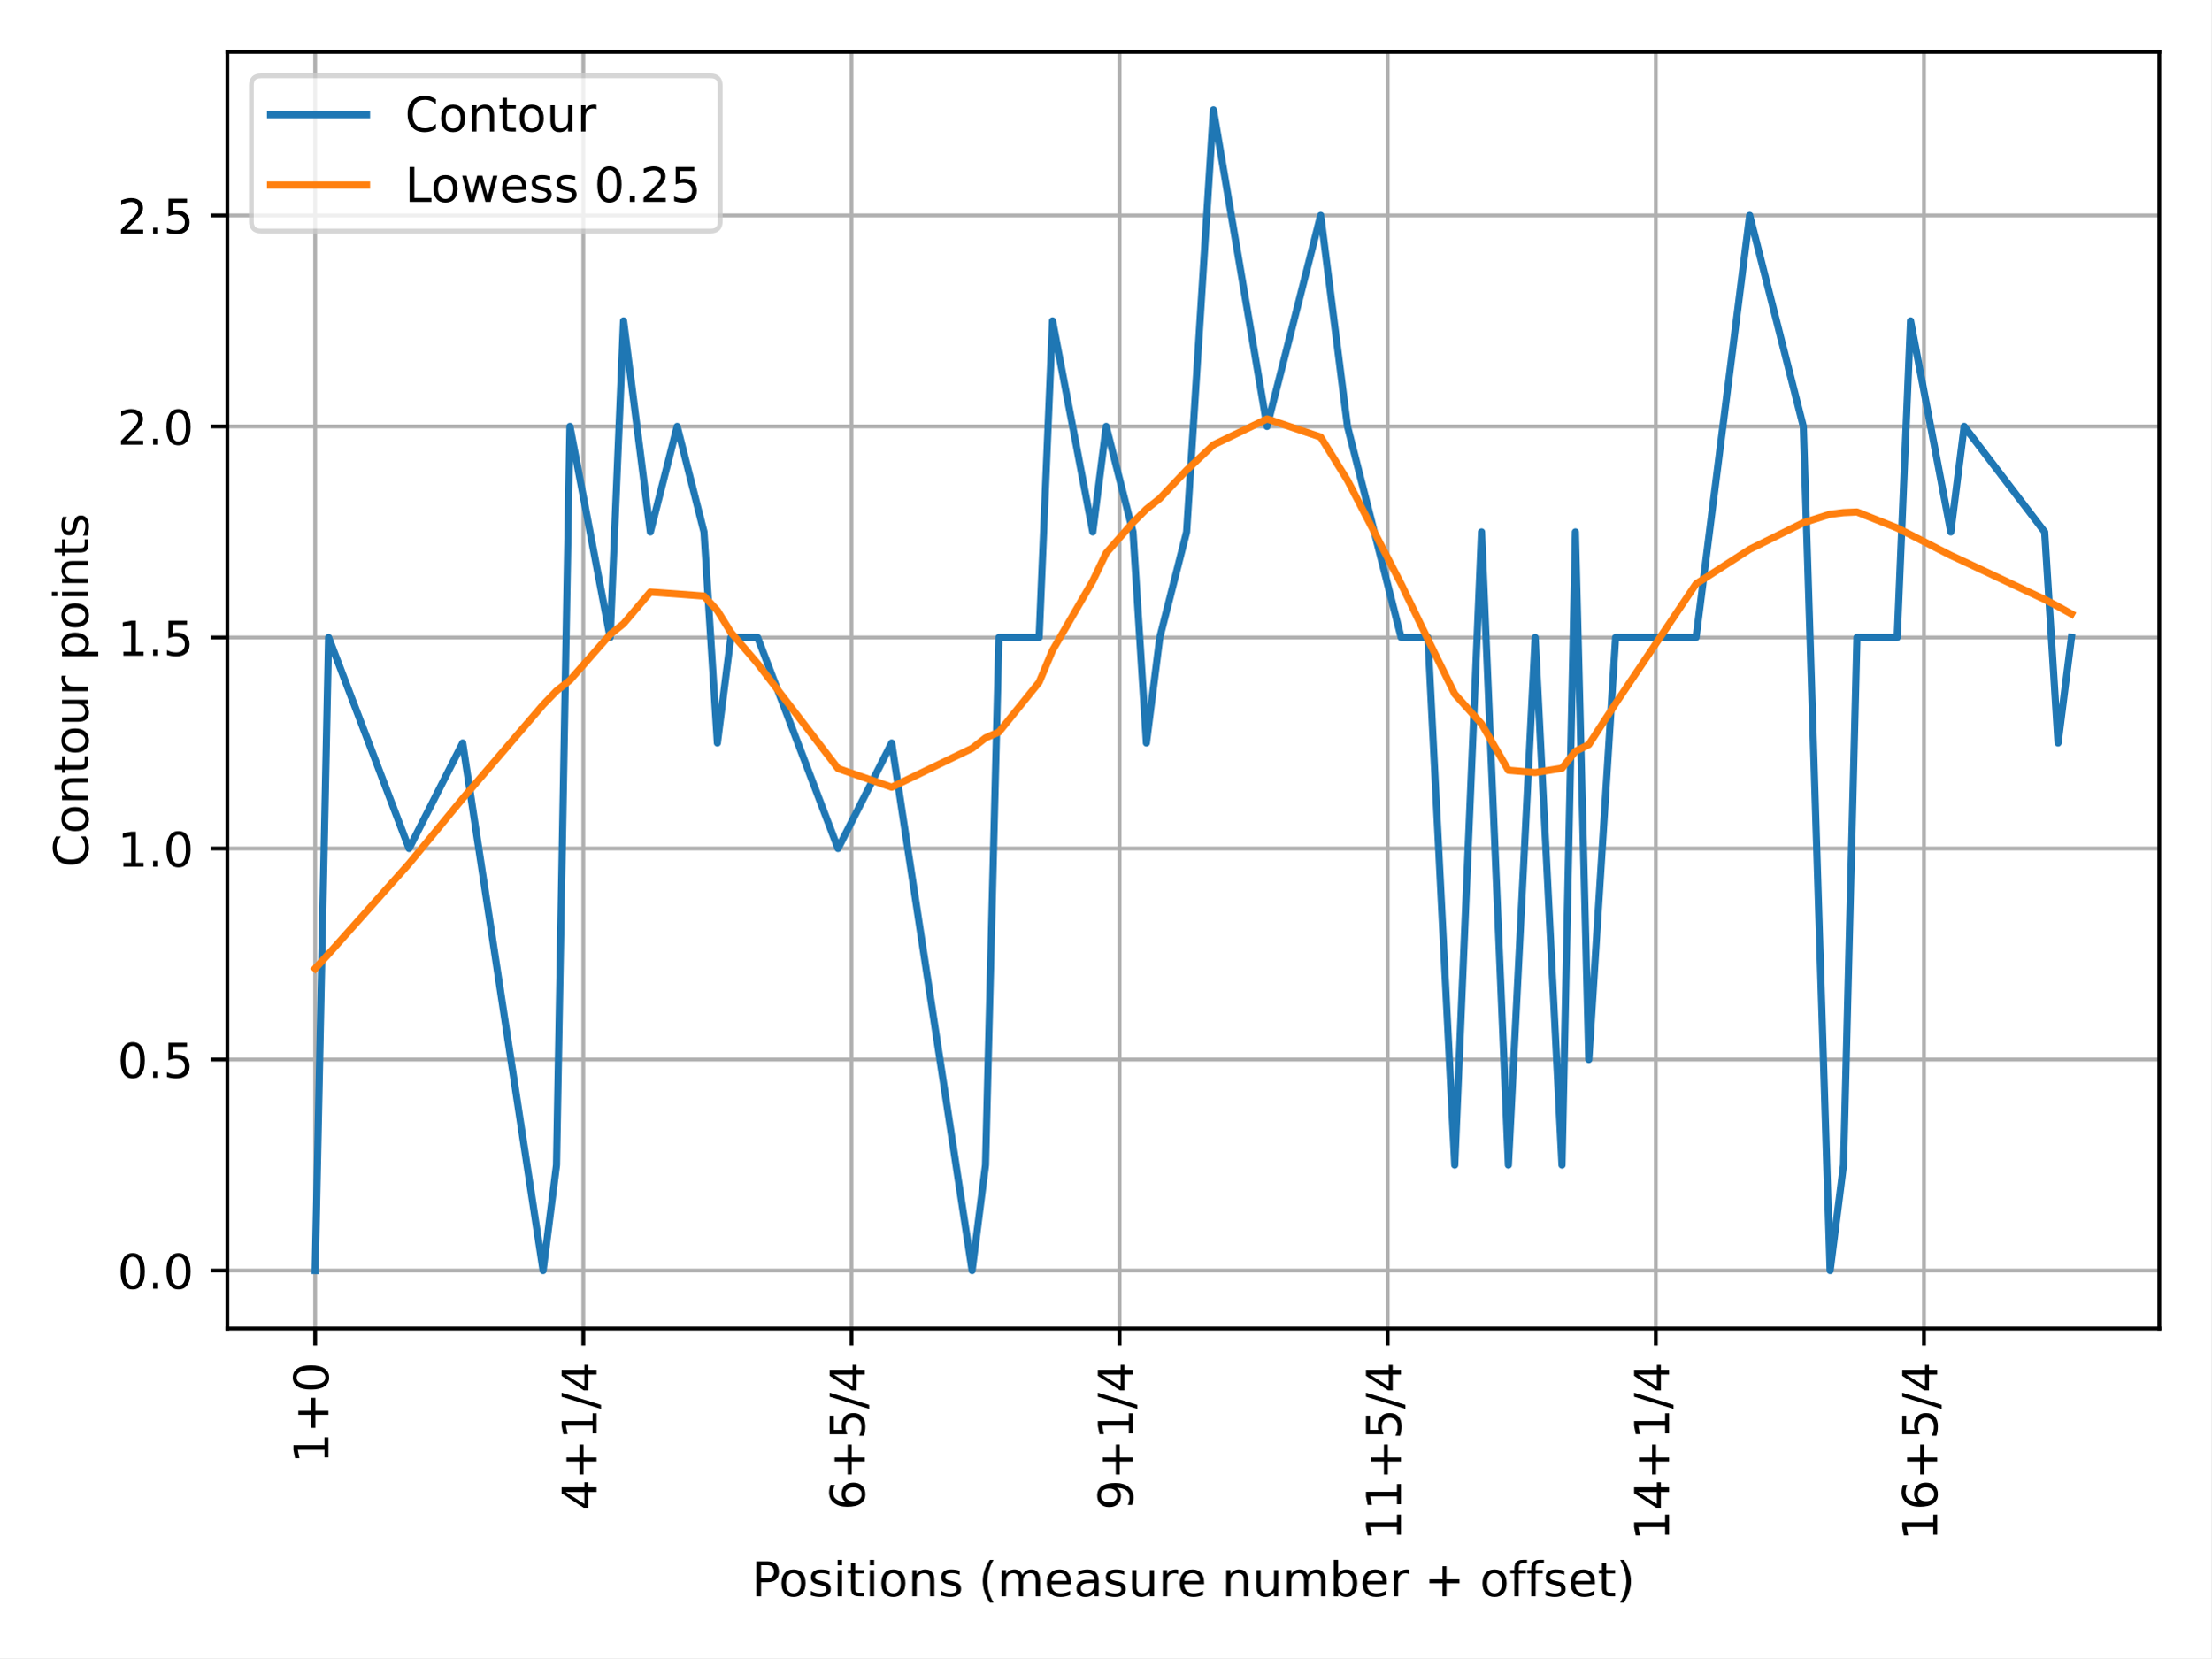
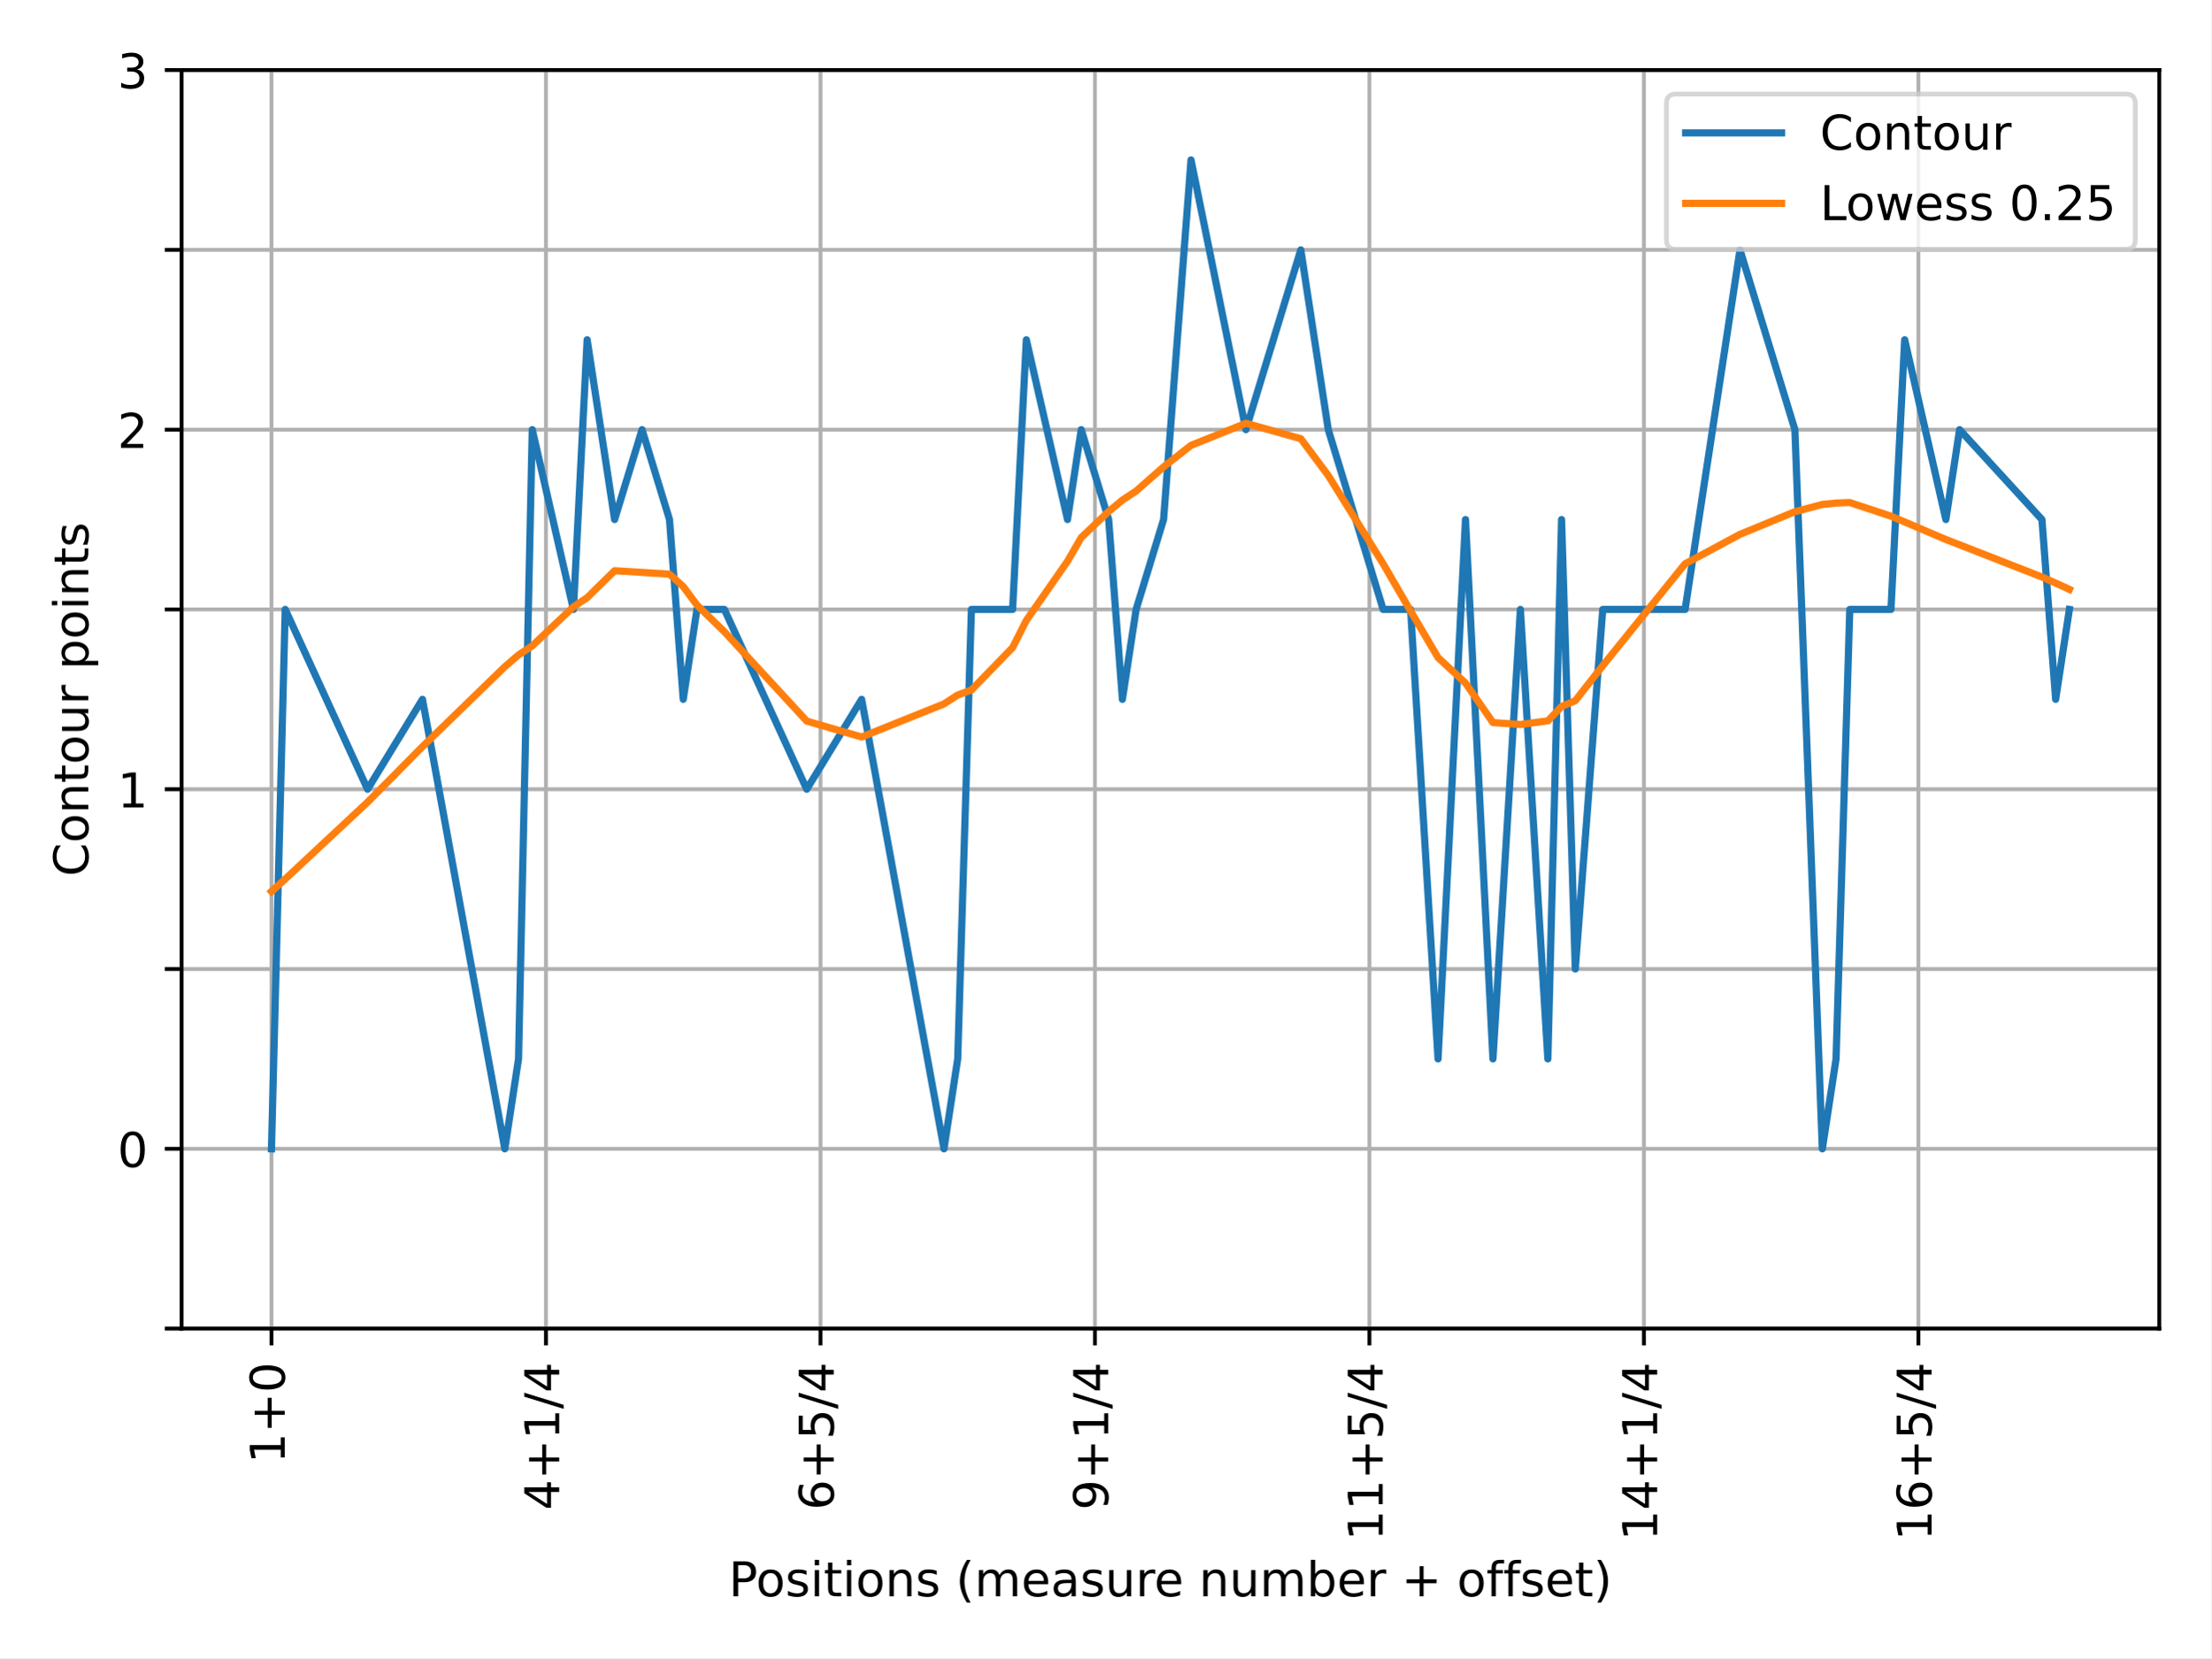
<svg xmlns="http://www.w3.org/2000/svg" xmlns:xlink="http://www.w3.org/1999/xlink" width="460.8pt" height="345.6pt" viewBox="0 0 460.8 345.6" version="1.1">
  <defs>
    <style type="text/css">*{stroke-linejoin: round; stroke-linecap: butt}</style>
  </defs>
  <g id="figure_1">
    <g id="patch_1">
      <path d="M 0 345.6  L 460.8 345.6  L 460.8 0  L 0 0  z " style="fill: #ffffff" />
    </g>
    <g id="axes_1">
      <g id="patch_2">
-         <path d="M 47.381 276.923  L 450 276.923  L 450 10.8  L 47.381 10.8  z " style="fill: #ffffff" />
+         <path d="M 37.841 276.923  L 450 276.923  L 450 14.599  L 37.841 14.599  z " style="fill: #ffffff" />
      </g>
      <g id="matplotlib.axis_1">
        <g id="xtick_1">
          <g id="line2d_1">
-             <path d="M 65.682 276.923  L 65.682 10.8  " clip-path="url(#pbaab5c6bcd)" style="fill: none; stroke: #b0b0b0; stroke-width: 0.8; stroke-linecap: square" />
+             <path d="M 56.575 276.923  L 56.575 14.599  " clip-path="url(#pb694dc9ce9)" style="fill: none; stroke: #b0b0b0; stroke-width: 0.8; stroke-linecap: square" />
          </g>
          <g id="line2d_2">
            <defs>
-               <path id="m81474b3529" d="M 0 0  L 0 3.5  " style="stroke: #000000; stroke-width: 0.8" />
+               <path id="mc96e5336cb" d="M 0 0  L 0 3.5  " style="stroke: #000000; stroke-width: 0.8" />
            </defs>
            <g>
-               <use xlink:href="#m81474b3529" x="65.682" y="276.923" style="stroke: #000000; stroke-width: 0.8" />
+               <use xlink:href="#mc96e5336cb" x="56.575" y="276.923" style="stroke: #000000; stroke-width: 0.8" />
            </g>
          </g>
          <g id="text_1">
-             <g transform="translate(68.44148 305.0281) rotate(-90) scale(0.1 -0.1)">
+             <g transform="translate(59.33452 305.0281) rotate(-90) scale(0.1 -0.1)">
              <defs>
                <path id="DejaVuSans-31" d="M 794 531  L 1825 531  L 1825 4091  L 703 3866  L 703 4441  L 1819 4666  L 2450 4666  L 2450 531  L 3481 531  L 3481 0  L 794 0  L 794 531  z " transform="scale(0.015625)" />
                <path id="DejaVuSans-2b" d="M 2944 4013  L 2944 2272  L 4684 2272  L 4684 1741  L 2944 1741  L 2944 0  L 2419 0  L 2419 1741  L 678 1741  L 678 2272  L 2419 2272  L 2419 4013  L 2944 4013  z " transform="scale(0.015625)" />
                <path id="DejaVuSans-30" d="M 2034 4250  Q 1547 4250 1301 3770  Q 1056 3291 1056 2328  Q 1056 1369 1301 889  Q 1547 409 2034 409  Q 2525 409 2770 889  Q 3016 1369 3016 2328  Q 3016 3291 2770 3770  Q 2525 4250 2034 4250  z M 2034 4750  Q 2819 4750 3233 4129  Q 3647 3509 3647 2328  Q 3647 1150 3233 529  Q 2819 -91 2034 -91  Q 1250 -91 836 529  Q 422 1150 422 2328  Q 422 3509 836 4129  Q 1250 4750 2034 4750  z " transform="scale(0.015625)" />
              </defs>
              <use xlink:href="#DejaVuSans-31" />
              <use xlink:href="#DejaVuSans-2b" x="63.623" />
              <use xlink:href="#DejaVuSans-30" x="147.412" />
            </g>
          </g>
        </g>
        <g id="xtick_2">
          <g id="line2d_3">
-             <path d="M 121.563 276.923  L 121.563 10.8  " clip-path="url(#pbaab5c6bcd)" style="fill: none; stroke: #b0b0b0; stroke-width: 0.8; stroke-linecap: square" />
+             <path d="M 113.78 276.923  L 113.78 14.599  " clip-path="url(#pb694dc9ce9)" style="fill: none; stroke: #b0b0b0; stroke-width: 0.8; stroke-linecap: square" />
          </g>
          <g id="line2d_4">
            <g>
-               <use xlink:href="#m81474b3529" x="121.563" y="276.923" style="stroke: #000000; stroke-width: 0.8" />
+               <use xlink:href="#mc96e5336cb" x="113.78" y="276.923" style="stroke: #000000; stroke-width: 0.8" />
            </g>
          </g>
          <g id="text_2">
-             <g transform="translate(124.3219 314.7594) rotate(-90) scale(0.1 -0.1)">
+             <g transform="translate(116.5391 314.7594) rotate(-90) scale(0.1 -0.1)">
              <defs>
                <path id="DejaVuSans-34" d="M 2419 4116  L 825 1625  L 2419 1625  L 2419 4116  z M 2253 4666  L 3047 4666  L 3047 1625  L 3713 1625  L 3713 1100  L 3047 1100  L 3047 0  L 2419 0  L 2419 1100  L 313 1100  L 313 1709  L 2253 4666  z " transform="scale(0.015625)" />
                <path id="DejaVuSans-2f" d="M 1625 4666  L 2156 4666  L 531 -594  L 0 -594  L 1625 4666  z " transform="scale(0.015625)" />
              </defs>
              <use xlink:href="#DejaVuSans-34" />
              <use xlink:href="#DejaVuSans-2b" x="63.623" />
              <use xlink:href="#DejaVuSans-31" x="147.412" />
              <use xlink:href="#DejaVuSans-2f" x="211.035" />
              <use xlink:href="#DejaVuSans-34" x="244.727" />
            </g>
          </g>
        </g>
        <g id="xtick_3">
          <g id="line2d_5">
-             <path d="M 177.443 276.923  L 177.443 10.8  " clip-path="url(#pbaab5c6bcd)" style="fill: none; stroke: #b0b0b0; stroke-width: 0.8; stroke-linecap: square" />
+             <path d="M 170.984 276.923  L 170.984 14.599  " clip-path="url(#pb694dc9ce9)" style="fill: none; stroke: #b0b0b0; stroke-width: 0.8; stroke-linecap: square" />
          </g>
          <g id="line2d_6">
            <g>
-               <use xlink:href="#m81474b3529" x="177.443" y="276.923" style="stroke: #000000; stroke-width: 0.8" />
+               <use xlink:href="#mc96e5336cb" x="170.984" y="276.923" style="stroke: #000000; stroke-width: 0.8" />
            </g>
          </g>
          <g id="text_3">
-             <g transform="translate(180.2024 314.7594) rotate(-90) scale(0.1 -0.1)">
+             <g transform="translate(173.7438 314.7594) rotate(-90) scale(0.1 -0.1)">
              <defs>
                <path id="DejaVuSans-36" d="M 2113 2584  Q 1688 2584 1439 2293  Q 1191 2003 1191 1497  Q 1191 994 1439 701  Q 1688 409 2113 409  Q 2538 409 2786 701  Q 3034 994 3034 1497  Q 3034 2003 2786 2293  Q 2538 2584 2113 2584  z M 3366 4563  L 3366 3988  Q 3128 4100 2886 4159  Q 2644 4219 2406 4219  Q 1781 4219 1451 3797  Q 1122 3375 1075 2522  Q 1259 2794 1537 2939  Q 1816 3084 2150 3084  Q 2853 3084 3261 2657  Q 3669 2231 3669 1497  Q 3669 778 3244 343  Q 2819 -91 2113 -91  Q 1303 -91 875 529  Q 447 1150 447 2328  Q 447 3434 972 4092  Q 1497 4750 2381 4750  Q 2619 4750 2861 4703  Q 3103 4656 3366 4563  z " transform="scale(0.015625)" />
                <path id="DejaVuSans-35" d="M 691 4666  L 3169 4666  L 3169 4134  L 1269 4134  L 1269 2991  Q 1406 3038 1543 3061  Q 1681 3084 1819 3084  Q 2600 3084 3056 2656  Q 3513 2228 3513 1497  Q 3513 744 3044 326  Q 2575 -91 1722 -91  Q 1428 -91 1123 -41  Q 819 9 494 109  L 494 744  Q 775 591 1075 516  Q 1375 441 1709 441  Q 2250 441 2565 725  Q 2881 1009 2881 1497  Q 2881 1984 2565 2268  Q 2250 2553 1709 2553  Q 1456 2553 1204 2497  Q 953 2441 691 2322  L 691 4666  z " transform="scale(0.015625)" />
              </defs>
              <use xlink:href="#DejaVuSans-36" />
              <use xlink:href="#DejaVuSans-2b" x="63.623" />
              <use xlink:href="#DejaVuSans-35" x="147.412" />
              <use xlink:href="#DejaVuSans-2f" x="211.035" />
              <use xlink:href="#DejaVuSans-34" x="244.727" />
            </g>
          </g>
        </g>
        <g id="xtick_4">
          <g id="line2d_7">
-             <path d="M 233.323 276.923  L 233.323 10.8  " clip-path="url(#pbaab5c6bcd)" style="fill: none; stroke: #b0b0b0; stroke-width: 0.8; stroke-linecap: square" />
+             <path d="M 228.189 276.923  L 228.189 14.599  " clip-path="url(#pb694dc9ce9)" style="fill: none; stroke: #b0b0b0; stroke-width: 0.8; stroke-linecap: square" />
          </g>
          <g id="line2d_8">
            <g>
-               <use xlink:href="#m81474b3529" x="233.323" y="276.923" style="stroke: #000000; stroke-width: 0.8" />
+               <use xlink:href="#mc96e5336cb" x="228.189" y="276.923" style="stroke: #000000; stroke-width: 0.8" />
            </g>
          </g>
          <g id="text_4">
-             <g transform="translate(236.0829 314.7594) rotate(-90) scale(0.1 -0.1)">
+             <g transform="translate(230.9484 314.7594) rotate(-90) scale(0.1 -0.1)">
              <defs>
                <path id="DejaVuSans-39" d="M 703 97  L 703 672  Q 941 559 1184 500  Q 1428 441 1663 441  Q 2288 441 2617 861  Q 2947 1281 2994 2138  Q 2813 1869 2534 1725  Q 2256 1581 1919 1581  Q 1219 1581 811 2004  Q 403 2428 403 3163  Q 403 3881 828 4315  Q 1253 4750 1959 4750  Q 2769 4750 3195 4129  Q 3622 3509 3622 2328  Q 3622 1225 3098 567  Q 2575 -91 1691 -91  Q 1453 -91 1209 -44  Q 966 3 703 97  z M 1959 2075  Q 2384 2075 2632 2365  Q 2881 2656 2881 3163  Q 2881 3666 2632 3958  Q 2384 4250 1959 4250  Q 1534 4250 1286 3958  Q 1038 3666 1038 3163  Q 1038 2656 1286 2365  Q 1534 2075 1959 2075  z " transform="scale(0.015625)" />
              </defs>
              <use xlink:href="#DejaVuSans-39" />
              <use xlink:href="#DejaVuSans-2b" x="63.623" />
              <use xlink:href="#DejaVuSans-31" x="147.412" />
              <use xlink:href="#DejaVuSans-2f" x="211.035" />
              <use xlink:href="#DejaVuSans-34" x="244.727" />
            </g>
          </g>
        </g>
        <g id="xtick_5">
          <g id="line2d_9">
-             <path d="M 289.204 276.923  L 289.204 10.8  " clip-path="url(#pbaab5c6bcd)" style="fill: none; stroke: #b0b0b0; stroke-width: 0.8; stroke-linecap: square" />
+             <path d="M 285.394 276.923  L 285.394 14.599  " clip-path="url(#pb694dc9ce9)" style="fill: none; stroke: #b0b0b0; stroke-width: 0.8; stroke-linecap: square" />
          </g>
          <g id="line2d_10">
            <g>
-               <use xlink:href="#m81474b3529" x="289.204" y="276.923" style="stroke: #000000; stroke-width: 0.8" />
+               <use xlink:href="#mc96e5336cb" x="285.394" y="276.923" style="stroke: #000000; stroke-width: 0.8" />
            </g>
          </g>
          <g id="text_5">
-             <g transform="translate(291.9633 321.1219) rotate(-90) scale(0.1 -0.1)">
+             <g transform="translate(288.153 321.1219) rotate(-90) scale(0.1 -0.1)">
              <use xlink:href="#DejaVuSans-31" />
              <use xlink:href="#DejaVuSans-31" x="63.623" />
              <use xlink:href="#DejaVuSans-2b" x="127.246" />
              <use xlink:href="#DejaVuSans-35" x="211.035" />
              <use xlink:href="#DejaVuSans-2f" x="274.658" />
              <use xlink:href="#DejaVuSans-34" x="308.35" />
            </g>
          </g>
        </g>
        <g id="xtick_6">
          <g id="line2d_11">
-             <path d="M 345.084 276.923  L 345.084 10.8  " clip-path="url(#pbaab5c6bcd)" style="fill: none; stroke: #b0b0b0; stroke-width: 0.8; stroke-linecap: square" />
+             <path d="M 342.598 276.923  L 342.598 14.599  " clip-path="url(#pb694dc9ce9)" style="fill: none; stroke: #b0b0b0; stroke-width: 0.8; stroke-linecap: square" />
          </g>
          <g id="line2d_12">
            <g>
-               <use xlink:href="#m81474b3529" x="345.084" y="276.923" style="stroke: #000000; stroke-width: 0.8" />
+               <use xlink:href="#mc96e5336cb" x="342.598" y="276.923" style="stroke: #000000; stroke-width: 0.8" />
            </g>
          </g>
          <g id="text_6">
-             <g transform="translate(347.8438 321.1219) rotate(-90) scale(0.1 -0.1)">
+             <g transform="translate(345.3577 321.1219) rotate(-90) scale(0.1 -0.1)">
              <use xlink:href="#DejaVuSans-31" />
              <use xlink:href="#DejaVuSans-34" x="63.623" />
              <use xlink:href="#DejaVuSans-2b" x="127.246" />
              <use xlink:href="#DejaVuSans-31" x="211.035" />
              <use xlink:href="#DejaVuSans-2f" x="274.658" />
              <use xlink:href="#DejaVuSans-34" x="308.35" />
            </g>
          </g>
        </g>
        <g id="xtick_7">
          <g id="line2d_13">
-             <path d="M 400.965 276.923  L 400.965 10.8  " clip-path="url(#pbaab5c6bcd)" style="fill: none; stroke: #b0b0b0; stroke-width: 0.8; stroke-linecap: square" />
+             <path d="M 399.803 276.923  L 399.803 14.599  " clip-path="url(#pb694dc9ce9)" style="fill: none; stroke: #b0b0b0; stroke-width: 0.8; stroke-linecap: square" />
          </g>
          <g id="line2d_14">
            <g>
-               <use xlink:href="#m81474b3529" x="400.965" y="276.923" style="stroke: #000000; stroke-width: 0.8" />
+               <use xlink:href="#mc96e5336cb" x="399.803" y="276.923" style="stroke: #000000; stroke-width: 0.8" />
            </g>
          </g>
          <g id="text_7">
-             <g transform="translate(403.7243 321.1219) rotate(-90) scale(0.1 -0.1)">
+             <g transform="translate(402.5623 321.1219) rotate(-90) scale(0.1 -0.1)">
              <use xlink:href="#DejaVuSans-31" />
              <use xlink:href="#DejaVuSans-36" x="63.623" />
              <use xlink:href="#DejaVuSans-2b" x="127.246" />
              <use xlink:href="#DejaVuSans-35" x="211.035" />
              <use xlink:href="#DejaVuSans-2f" x="274.658" />
              <use xlink:href="#DejaVuSans-34" x="308.35" />
            </g>
          </g>
        </g>
        <g id="text_8">
-           <g transform="translate(156.6352 332.7203) scale(0.1 -0.1)">
+           <g transform="translate(151.8648 332.7203) scale(0.1 -0.1)">
            <defs>
              <path id="DejaVuSans-50" d="M 1259 4147  L 1259 2394  L 2053 2394  Q 2494 2394 2734 2622  Q 2975 2850 2975 3272  Q 2975 3691 2734 3919  Q 2494 4147 2053 4147  L 1259 4147  z M 628 4666  L 2053 4666  Q 2838 4666 3239 4311  Q 3641 3956 3641 3272  Q 3641 2581 3239 2228  Q 2838 1875 2053 1875  L 1259 1875  L 1259 0  L 628 0  L 628 4666  z " transform="scale(0.015625)" />
              <path id="DejaVuSans-6f" d="M 1959 3097  Q 1497 3097 1228 2736  Q 959 2375 959 1747  Q 959 1119 1226 758  Q 1494 397 1959 397  Q 2419 397 2687 759  Q 2956 1122 2956 1747  Q 2956 2369 2687 2733  Q 2419 3097 1959 3097  z M 1959 3584  Q 2709 3584 3137 3096  Q 3566 2609 3566 1747  Q 3566 888 3137 398  Q 2709 -91 1959 -91  Q 1206 -91 779 398  Q 353 888 353 1747  Q 353 2609 779 3096  Q 1206 3584 1959 3584  z " transform="scale(0.015625)" />
              <path id="DejaVuSans-73" d="M 2834 3397  L 2834 2853  Q 2591 2978 2328 3040  Q 2066 3103 1784 3103  Q 1356 3103 1142 2972  Q 928 2841 928 2578  Q 928 2378 1081 2264  Q 1234 2150 1697 2047  L 1894 2003  Q 2506 1872 2764 1633  Q 3022 1394 3022 966  Q 3022 478 2636 193  Q 2250 -91 1575 -91  Q 1294 -91 989 -36  Q 684 19 347 128  L 347 722  Q 666 556 975 473  Q 1284 391 1588 391  Q 1994 391 2212 530  Q 2431 669 2431 922  Q 2431 1156 2273 1281  Q 2116 1406 1581 1522  L 1381 1569  Q 847 1681 609 1914  Q 372 2147 372 2553  Q 372 3047 722 3315  Q 1072 3584 1716 3584  Q 2034 3584 2315 3537  Q 2597 3491 2834 3397  z " transform="scale(0.015625)" />
              <path id="DejaVuSans-69" d="M 603 3500  L 1178 3500  L 1178 0  L 603 0  L 603 3500  z M 603 4863  L 1178 4863  L 1178 4134  L 603 4134  L 603 4863  z " transform="scale(0.015625)" />
              <path id="DejaVuSans-74" d="M 1172 4494  L 1172 3500  L 2356 3500  L 2356 3053  L 1172 3053  L 1172 1153  Q 1172 725 1289 603  Q 1406 481 1766 481  L 2356 481  L 2356 0  L 1766 0  Q 1100 0 847 248  Q 594 497 594 1153  L 594 3053  L 172 3053  L 172 3500  L 594 3500  L 594 4494  L 1172 4494  z " transform="scale(0.015625)" />
              <path id="DejaVuSans-6e" d="M 3513 2113  L 3513 0  L 2938 0  L 2938 2094  Q 2938 2591 2744 2837  Q 2550 3084 2163 3084  Q 1697 3084 1428 2787  Q 1159 2491 1159 1978  L 1159 0  L 581 0  L 581 3500  L 1159 3500  L 1159 2956  Q 1366 3272 1645 3428  Q 1925 3584 2291 3584  Q 2894 3584 3203 3211  Q 3513 2838 3513 2113  z " transform="scale(0.015625)" />
              <path id="DejaVuSans-20" transform="scale(0.015625)" />
              <path id="DejaVuSans-28" d="M 1984 4856  Q 1566 4138 1362 3434  Q 1159 2731 1159 2009  Q 1159 1288 1364 580  Q 1569 -128 1984 -844  L 1484 -844  Q 1016 -109 783 600  Q 550 1309 550 2009  Q 550 2706 781 3412  Q 1013 4119 1484 4856  L 1984 4856  z " transform="scale(0.015625)" />
              <path id="DejaVuSans-6d" d="M 3328 2828  Q 3544 3216 3844 3400  Q 4144 3584 4550 3584  Q 5097 3584 5394 3201  Q 5691 2819 5691 2113  L 5691 0  L 5113 0  L 5113 2094  Q 5113 2597 4934 2840  Q 4756 3084 4391 3084  Q 3944 3084 3684 2787  Q 3425 2491 3425 1978  L 3425 0  L 2847 0  L 2847 2094  Q 2847 2600 2669 2842  Q 2491 3084 2119 3084  Q 1678 3084 1418 2786  Q 1159 2488 1159 1978  L 1159 0  L 581 0  L 581 3500  L 1159 3500  L 1159 2956  Q 1356 3278 1631 3431  Q 1906 3584 2284 3584  Q 2666 3584 2933 3390  Q 3200 3197 3328 2828  z " transform="scale(0.015625)" />
              <path id="DejaVuSans-65" d="M 3597 1894  L 3597 1613  L 953 1613  Q 991 1019 1311 708  Q 1631 397 2203 397  Q 2534 397 2845 478  Q 3156 559 3463 722  L 3463 178  Q 3153 47 2828 -22  Q 2503 -91 2169 -91  Q 1331 -91 842 396  Q 353 884 353 1716  Q 353 2575 817 3079  Q 1281 3584 2069 3584  Q 2775 3584 3186 3129  Q 3597 2675 3597 1894  z M 3022 2063  Q 3016 2534 2758 2815  Q 2500 3097 2075 3097  Q 1594 3097 1305 2825  Q 1016 2553 972 2059  L 3022 2063  z " transform="scale(0.015625)" />
              <path id="DejaVuSans-61" d="M 2194 1759  Q 1497 1759 1228 1600  Q 959 1441 959 1056  Q 959 750 1161 570  Q 1363 391 1709 391  Q 2188 391 2477 730  Q 2766 1069 2766 1631  L 2766 1759  L 2194 1759  z M 3341 1997  L 3341 0  L 2766 0  L 2766 531  Q 2569 213 2275 61  Q 1981 -91 1556 -91  Q 1019 -91 701 211  Q 384 513 384 1019  Q 384 1609 779 1909  Q 1175 2209 1959 2209  L 2766 2209  L 2766 2266  Q 2766 2663 2505 2880  Q 2244 3097 1772 3097  Q 1472 3097 1187 3025  Q 903 2953 641 2809  L 641 3341  Q 956 3463 1253 3523  Q 1550 3584 1831 3584  Q 2591 3584 2966 3190  Q 3341 2797 3341 1997  z " transform="scale(0.015625)" />
              <path id="DejaVuSans-75" d="M 544 1381  L 544 3500  L 1119 3500  L 1119 1403  Q 1119 906 1312 657  Q 1506 409 1894 409  Q 2359 409 2629 706  Q 2900 1003 2900 1516  L 2900 3500  L 3475 3500  L 3475 0  L 2900 0  L 2900 538  Q 2691 219 2414 64  Q 2138 -91 1772 -91  Q 1169 -91 856 284  Q 544 659 544 1381  z M 1991 3584  L 1991 3584  z " transform="scale(0.015625)" />
              <path id="DejaVuSans-72" d="M 2631 2963  Q 2534 3019 2420 3045  Q 2306 3072 2169 3072  Q 1681 3072 1420 2755  Q 1159 2438 1159 1844  L 1159 0  L 581 0  L 581 3500  L 1159 3500  L 1159 2956  Q 1341 3275 1631 3429  Q 1922 3584 2338 3584  Q 2397 3584 2469 3576  Q 2541 3569 2628 3553  L 2631 2963  z " transform="scale(0.015625)" />
              <path id="DejaVuSans-62" d="M 3116 1747  Q 3116 2381 2855 2742  Q 2594 3103 2138 3103  Q 1681 3103 1420 2742  Q 1159 2381 1159 1747  Q 1159 1113 1420 752  Q 1681 391 2138 391  Q 2594 391 2855 752  Q 3116 1113 3116 1747  z M 1159 2969  Q 1341 3281 1617 3432  Q 1894 3584 2278 3584  Q 2916 3584 3314 3078  Q 3713 2572 3713 1747  Q 3713 922 3314 415  Q 2916 -91 2278 -91  Q 1894 -91 1617 61  Q 1341 213 1159 525  L 1159 0  L 581 0  L 581 4863  L 1159 4863  L 1159 2969  z " transform="scale(0.015625)" />
              <path id="DejaVuSans-66" d="M 2375 4863  L 2375 4384  L 1825 4384  Q 1516 4384 1395 4259  Q 1275 4134 1275 3809  L 1275 3500  L 2222 3500  L 2222 3053  L 1275 3053  L 1275 0  L 697 0  L 697 3053  L 147 3053  L 147 3500  L 697 3500  L 697 3744  Q 697 4328 969 4595  Q 1241 4863 1831 4863  L 2375 4863  z " transform="scale(0.015625)" />
              <path id="DejaVuSans-29" d="M 513 4856  L 1013 4856  Q 1481 4119 1714 3412  Q 1947 2706 1947 2009  Q 1947 1309 1714 600  Q 1481 -109 1013 -844  L 513 -844  Q 928 -128 1133 580  Q 1338 1288 1338 2009  Q 1338 2731 1133 3434  Q 928 4138 513 4856  z " transform="scale(0.015625)" />
            </defs>
            <use xlink:href="#DejaVuSans-50" />
            <use xlink:href="#DejaVuSans-6f" x="56.678" />
            <use xlink:href="#DejaVuSans-73" x="117.859" />
            <use xlink:href="#DejaVuSans-69" x="169.959" />
            <use xlink:href="#DejaVuSans-74" x="197.742" />
            <use xlink:href="#DejaVuSans-69" x="236.951" />
            <use xlink:href="#DejaVuSans-6f" x="264.734" />
            <use xlink:href="#DejaVuSans-6e" x="325.916" />
            <use xlink:href="#DejaVuSans-73" x="389.295" />
            <use xlink:href="#DejaVuSans-20" x="441.395" />
            <use xlink:href="#DejaVuSans-28" x="473.182" />
            <use xlink:href="#DejaVuSans-6d" x="512.195" />
            <use xlink:href="#DejaVuSans-65" x="609.607" />
            <use xlink:href="#DejaVuSans-61" x="671.131" />
            <use xlink:href="#DejaVuSans-73" x="732.41" />
            <use xlink:href="#DejaVuSans-75" x="784.51" />
            <use xlink:href="#DejaVuSans-72" x="847.889" />
            <use xlink:href="#DejaVuSans-65" x="886.752" />
            <use xlink:href="#DejaVuSans-20" x="948.275" />
            <use xlink:href="#DejaVuSans-6e" x="980.062" />
            <use xlink:href="#DejaVuSans-75" x="1043.441" />
            <use xlink:href="#DejaVuSans-6d" x="1106.82" />
            <use xlink:href="#DejaVuSans-62" x="1204.232" />
            <use xlink:href="#DejaVuSans-65" x="1267.709" />
            <use xlink:href="#DejaVuSans-72" x="1329.232" />
            <use xlink:href="#DejaVuSans-20" x="1370.346" />
            <use xlink:href="#DejaVuSans-2b" x="1402.133" />
            <use xlink:href="#DejaVuSans-20" x="1485.922" />
            <use xlink:href="#DejaVuSans-6f" x="1517.709" />
            <use xlink:href="#DejaVuSans-66" x="1578.891" />
            <use xlink:href="#DejaVuSans-66" x="1614.096" />
            <use xlink:href="#DejaVuSans-73" x="1649.301" />
            <use xlink:href="#DejaVuSans-65" x="1701.4" />
            <use xlink:href="#DejaVuSans-74" x="1762.924" />
            <use xlink:href="#DejaVuSans-29" x="1802.133" />
          </g>
        </g>
      </g>
      <g id="matplotlib.axis_2">
        <g id="ytick_1">
          <g id="line2d_15">
-             <path d="M 47.381 264.827  L 450 264.827  " clip-path="url(#pbaab5c6bcd)" style="fill: none; stroke: #b0b0b0; stroke-width: 0.8; stroke-linecap: square" />
+             <path d="M 37.841 276.923  L 450 276.923  " clip-path="url(#pb694dc9ce9)" style="fill: none; stroke: #b0b0b0; stroke-width: 0.8; stroke-linecap: square" />
          </g>
          <g id="line2d_16">
            <defs>
-               <path id="mba52fea725" d="M 0 0  L -3.5 0  " style="stroke: #000000; stroke-width: 0.8" />
+               <path id="me71f960613" d="M 0 0  L -3.5 0  " style="stroke: #000000; stroke-width: 0.8" />
            </defs>
            <g>
-               <use xlink:href="#mba52fea725" x="47.381" y="264.827" style="stroke: #000000; stroke-width: 0.8" />
-             </g>
-           </g>
-           <g id="text_9">
-             <g transform="translate(24.47812 268.6261) scale(0.1 -0.1)">
-               <defs>
-                 <path id="DejaVuSans-2e" d="M 684 794  L 1344 794  L 1344 0  L 684 0  L 684 794  z " transform="scale(0.015625)" />
-               </defs>
-               <use xlink:href="#DejaVuSans-30" />
-               <use xlink:href="#DejaVuSans-2e" x="63.623" />
-               <use xlink:href="#DejaVuSans-30" x="95.41" />
+               <use xlink:href="#me71f960613" x="37.841" y="276.923" style="stroke: #000000; stroke-width: 0.8" />
            </g>
          </g>
        </g>
        <g id="ytick_2">
          <g id="line2d_17">
-             <path d="M 47.381 220.84  L 450 220.84  " clip-path="url(#pbaab5c6bcd)" style="fill: none; stroke: #b0b0b0; stroke-width: 0.8; stroke-linecap: square" />
+             <path d="M 37.841 239.449  L 450 239.449  " clip-path="url(#pb694dc9ce9)" style="fill: none; stroke: #b0b0b0; stroke-width: 0.8; stroke-linecap: square" />
          </g>
          <g id="line2d_18">
            <g>
-               <use xlink:href="#mba52fea725" x="47.381" y="220.84" style="stroke: #000000; stroke-width: 0.8" />
-             </g>
-           </g>
-           <g id="text_10">
-             <g transform="translate(24.47812 224.6388) scale(0.1 -0.1)">
+               <use xlink:href="#me71f960613" x="37.841" y="239.449" style="stroke: #000000; stroke-width: 0.8" />
+             </g>
+           </g>
+           <g id="text_9">
+             <g transform="translate(24.47812 243.2478) scale(0.1 -0.1)">
              <use xlink:href="#DejaVuSans-30" />
-               <use xlink:href="#DejaVuSans-2e" x="63.623" />
-               <use xlink:href="#DejaVuSans-35" x="95.41" />
            </g>
          </g>
        </g>
        <g id="ytick_3">
          <g id="line2d_19">
-             <path d="M 47.381 176.852  L 450 176.852  " clip-path="url(#pbaab5c6bcd)" style="fill: none; stroke: #b0b0b0; stroke-width: 0.8; stroke-linecap: square" />
+             <path d="M 37.841 201.974  L 450 201.974  " clip-path="url(#pb694dc9ce9)" style="fill: none; stroke: #b0b0b0; stroke-width: 0.8; stroke-linecap: square" />
          </g>
          <g id="line2d_20">
            <g>
-               <use xlink:href="#mba52fea725" x="47.381" y="176.852" style="stroke: #000000; stroke-width: 0.8" />
-             </g>
-           </g>
-           <g id="text_11">
-             <g transform="translate(24.47812 180.6514) scale(0.1 -0.1)">
-               <use xlink:href="#DejaVuSans-31" />
-               <use xlink:href="#DejaVuSans-2e" x="63.623" />
-               <use xlink:href="#DejaVuSans-30" x="95.41" />
+               <use xlink:href="#me71f960613" x="37.841" y="201.974" style="stroke: #000000; stroke-width: 0.8" />
            </g>
          </g>
        </g>
        <g id="ytick_4">
          <g id="line2d_21">
-             <path d="M 47.381 132.865  L 450 132.865  " clip-path="url(#pbaab5c6bcd)" style="fill: none; stroke: #b0b0b0; stroke-width: 0.8; stroke-linecap: square" />
+             <path d="M 37.841 164.499  L 450 164.499  " clip-path="url(#pb694dc9ce9)" style="fill: none; stroke: #b0b0b0; stroke-width: 0.8; stroke-linecap: square" />
          </g>
          <g id="line2d_22">
            <g>
-               <use xlink:href="#mba52fea725" x="47.381" y="132.865" style="stroke: #000000; stroke-width: 0.8" />
-             </g>
-           </g>
-           <g id="text_12">
-             <g transform="translate(24.47812 136.6641) scale(0.1 -0.1)">
+               <use xlink:href="#me71f960613" x="37.841" y="164.499" style="stroke: #000000; stroke-width: 0.8" />
+             </g>
+           </g>
+           <g id="text_10">
+             <g transform="translate(24.47812 168.298) scale(0.1 -0.1)">
              <use xlink:href="#DejaVuSans-31" />
-               <use xlink:href="#DejaVuSans-2e" x="63.623" />
-               <use xlink:href="#DejaVuSans-35" x="95.41" />
            </g>
          </g>
        </g>
        <g id="ytick_5">
          <g id="line2d_23">
-             <path d="M 47.381 88.878  L 450 88.878  " clip-path="url(#pbaab5c6bcd)" style="fill: none; stroke: #b0b0b0; stroke-width: 0.8; stroke-linecap: square" />
+             <path d="M 37.841 127.024  L 450 127.024  " clip-path="url(#pb694dc9ce9)" style="fill: none; stroke: #b0b0b0; stroke-width: 0.8; stroke-linecap: square" />
          </g>
          <g id="line2d_24">
            <g>
-               <use xlink:href="#mba52fea725" x="47.381" y="88.878" style="stroke: #000000; stroke-width: 0.8" />
-             </g>
-           </g>
-           <g id="text_13">
-             <g transform="translate(24.47812 92.67676) scale(0.1 -0.1)">
-               <defs>
-                 <path id="DejaVuSans-32" d="M 1228 531  L 3431 531  L 3431 0  L 469 0  L 469 531  Q 828 903 1448 1529  Q 2069 2156 2228 2338  Q 2531 2678 2651 2914  Q 2772 3150 2772 3378  Q 2772 3750 2511 3984  Q 2250 4219 1831 4219  Q 1534 4219 1204 4116  Q 875 4013 500 3803  L 500 4441  Q 881 4594 1212 4672  Q 1544 4750 1819 4750  Q 2544 4750 2975 4387  Q 3406 4025 3406 3419  Q 3406 3131 3298 2873  Q 3191 2616 2906 2266  Q 2828 2175 2409 1742  Q 1991 1309 1228 531  z " transform="scale(0.015625)" />
-               </defs>
-               <use xlink:href="#DejaVuSans-32" />
-               <use xlink:href="#DejaVuSans-2e" x="63.623" />
-               <use xlink:href="#DejaVuSans-30" x="95.41" />
+               <use xlink:href="#me71f960613" x="37.841" y="127.024" style="stroke: #000000; stroke-width: 0.8" />
            </g>
          </g>
        </g>
        <g id="ytick_6">
          <g id="line2d_25">
-             <path d="M 47.381 44.89  L 450 44.89  " clip-path="url(#pbaab5c6bcd)" style="fill: none; stroke: #b0b0b0; stroke-width: 0.8; stroke-linecap: square" />
+             <path d="M 37.841 89.549  L 450 89.549  " clip-path="url(#pb694dc9ce9)" style="fill: none; stroke: #b0b0b0; stroke-width: 0.8; stroke-linecap: square" />
          </g>
          <g id="line2d_26">
            <g>
-               <use xlink:href="#mba52fea725" x="47.381" y="44.89" style="stroke: #000000; stroke-width: 0.8" />
-             </g>
-           </g>
-           <g id="text_14">
-             <g transform="translate(24.47812 48.68941) scale(0.1 -0.1)">
+               <use xlink:href="#me71f960613" x="37.841" y="89.549" style="stroke: #000000; stroke-width: 0.8" />
+             </g>
+           </g>
+           <g id="text_11">
+             <g transform="translate(24.47812 93.34821) scale(0.1 -0.1)">
+               <defs>
+                 <path id="DejaVuSans-32" d="M 1228 531  L 3431 531  L 3431 0  L 469 0  L 469 531  Q 828 903 1448 1529  Q 2069 2156 2228 2338  Q 2531 2678 2651 2914  Q 2772 3150 2772 3378  Q 2772 3750 2511 3984  Q 2250 4219 1831 4219  Q 1534 4219 1204 4116  Q 875 4013 500 3803  L 500 4441  Q 881 4594 1212 4672  Q 1544 4750 1819 4750  Q 2544 4750 2975 4387  Q 3406 4025 3406 3419  Q 3406 3131 3298 2873  Q 3191 2616 2906 2266  Q 2828 2175 2409 1742  Q 1991 1309 1228 531  z " transform="scale(0.015625)" />
+               </defs>
              <use xlink:href="#DejaVuSans-32" />
-               <use xlink:href="#DejaVuSans-2e" x="63.623" />
-               <use xlink:href="#DejaVuSans-35" x="95.41" />
-             </g>
-           </g>
-         </g>
-         <g id="text_15">
-           <g transform="translate(18.39844 180.7703) rotate(-90) scale(0.1 -0.1)">
+             </g>
+           </g>
+         </g>
+         <g id="ytick_7">
+           <g id="line2d_27">
+             <path d="M 37.841 52.074  L 450 52.074  " clip-path="url(#pb694dc9ce9)" style="fill: none; stroke: #b0b0b0; stroke-width: 0.8; stroke-linecap: square" />
+           </g>
+           <g id="line2d_28">
+             <g>
+               <use xlink:href="#me71f960613" x="37.841" y="52.074" style="stroke: #000000; stroke-width: 0.8" />
+             </g>
+           </g>
+         </g>
+         <g id="ytick_8">
+           <g id="line2d_29">
+             <path d="M 37.841 14.599  L 450 14.599  " clip-path="url(#pb694dc9ce9)" style="fill: none; stroke: #b0b0b0; stroke-width: 0.8; stroke-linecap: square" />
+           </g>
+           <g id="line2d_30">
+             <g>
+               <use xlink:href="#me71f960613" x="37.841" y="14.599" style="stroke: #000000; stroke-width: 0.8" />
+             </g>
+           </g>
+           <g id="text_12">
+             <g transform="translate(24.47812 18.39844) scale(0.1 -0.1)">
+               <defs>
+                 <path id="DejaVuSans-33" d="M 2597 2516  Q 3050 2419 3304 2112  Q 3559 1806 3559 1356  Q 3559 666 3084 287  Q 2609 -91 1734 -91  Q 1441 -91 1130 -33  Q 819 25 488 141  L 488 750  Q 750 597 1062 519  Q 1375 441 1716 441  Q 2309 441 2620 675  Q 2931 909 2931 1356  Q 2931 1769 2642 2001  Q 2353 2234 1838 2234  L 1294 2234  L 1294 2753  L 1863 2753  Q 2328 2753 2575 2939  Q 2822 3125 2822 3475  Q 2822 3834 2567 4026  Q 2313 4219 1838 4219  Q 1578 4219 1281 4162  Q 984 4106 628 3988  L 628 4550  Q 988 4650 1302 4700  Q 1616 4750 1894 4750  Q 2613 4750 3031 4423  Q 3450 4097 3450 3541  Q 3450 3153 3228 2886  Q 3006 2619 2597 2516  z " transform="scale(0.015625)" />
+               </defs>
+               <use xlink:href="#DejaVuSans-33" />
+             </g>
+           </g>
+         </g>
+         <g id="text_13">
+           <g transform="translate(18.39844 182.6699) rotate(-90) scale(0.1 -0.1)">
            <defs>
              <path id="DejaVuSans-43" d="M 4122 4306  L 4122 3641  Q 3803 3938 3442 4084  Q 3081 4231 2675 4231  Q 1875 4231 1450 3742  Q 1025 3253 1025 2328  Q 1025 1406 1450 917  Q 1875 428 2675 428  Q 3081 428 3442 575  Q 3803 722 4122 1019  L 4122 359  Q 3791 134 3420 21  Q 3050 -91 2638 -91  Q 1578 -91 968 557  Q 359 1206 359 2328  Q 359 3453 968 4101  Q 1578 4750 2638 4750  Q 3056 4750 3426 4639  Q 3797 4528 4122 4306  z " transform="scale(0.015625)" />
              <path id="DejaVuSans-70" d="M 1159 525  L 1159 -1331  L 581 -1331  L 581 3500  L 1159 3500  L 1159 2969  Q 1341 3281 1617 3432  Q 1894 3584 2278 3584  Q 2916 3584 3314 3078  Q 3713 2572 3713 1747  Q 3713 922 3314 415  Q 2916 -91 2278 -91  Q 1894 -91 1617 61  Q 1341 213 1159 525  z M 3116 1747  Q 3116 2381 2855 2742  Q 2594 3103 2138 3103  Q 1681 3103 1420 2742  Q 1159 2381 1159 1747  Q 1159 1113 1420 752  Q 1681 391 2138 391  Q 2594 391 2855 752  Q 3116 1113 3116 1747  z " transform="scale(0.015625)" />
            </defs>
            <use xlink:href="#DejaVuSans-43" />
            <use xlink:href="#DejaVuSans-6f" x="69.824" />
            <use xlink:href="#DejaVuSans-6e" x="131.006" />
            <use xlink:href="#DejaVuSans-74" x="194.385" />
            <use xlink:href="#DejaVuSans-6f" x="233.594" />
            <use xlink:href="#DejaVuSans-75" x="294.775" />
            <use xlink:href="#DejaVuSans-72" x="358.154" />
            <use xlink:href="#DejaVuSans-20" x="399.268" />
            <use xlink:href="#DejaVuSans-70" x="431.055" />
            <use xlink:href="#DejaVuSans-6f" x="494.531" />
            <use xlink:href="#DejaVuSans-69" x="555.713" />
            <use xlink:href="#DejaVuSans-6e" x="583.496" />
            <use xlink:href="#DejaVuSans-74" x="646.875" />
            <use xlink:href="#DejaVuSans-73" x="686.084" />
          </g>
        </g>
      </g>
-       <g id="line2d_27">
-         <path d="M 65.682 264.827  L 68.476 132.865  L 85.24 176.852  L 96.416 154.859  L 113.18 264.827  L 115.975 242.833  L 118.769 88.878  L 127.151 132.865  L 129.945 66.884  L 135.533 110.871  L 141.121 88.878  L 146.709 110.871  L 149.503 154.859  L 152.297 132.865  L 157.885 132.865  L 174.649 176.852  L 185.825 154.859  L 202.589 264.827  L 205.383 242.833  L 208.177 132.865  L 216.559 132.865  L 219.353 66.884  L 227.735 110.871  L 230.529 88.878  L 236.118 110.871  L 238.912 154.859  L 241.706 132.865  L 247.294 110.871  L 252.882 22.897  L 264.058 88.878  L 275.234 44.89  L 280.822 88.878  L 291.998 132.865  L 297.586 132.865  L 303.174 242.833  L 308.762 110.871  L 314.35 242.833  L 319.938 132.865  L 325.526 242.833  L 328.32 110.871  L 331.114 220.84  L 336.702 132.865  L 353.466 132.865  L 364.643 44.89  L 375.819 88.878  L 381.407 264.827  L 384.201 242.833  L 386.995 132.865  L 395.377 132.865  L 398.171 66.884  L 406.553 110.871  L 409.347 88.878  L 426.111 110.871  L 428.905 154.859  L 431.699 132.865  " clip-path="url(#pbaab5c6bcd)" style="fill: none; stroke: #1f77b4; stroke-width: 1.5; stroke-linecap: square" />
-       </g>
-       <g id="line2d_28">
-         <path d="M 65.682 201.865  L 68.476 198.826  L 85.24 180.021  L 96.416 166.435  L 113.18 146.892  L 115.975 143.994  L 118.769 141.769  L 127.151 132.231  L 129.945 129.988  L 135.533 123.397  L 141.121 123.802  L 146.709 124.233  L 149.503 127.263  L 152.297 131.781  L 157.885 138.323  L 174.649 160.18  L 185.825 164.071  L 202.589 155.974  L 205.383 153.799  L 208.177 152.58  L 216.559 142.193  L 219.353 135.552  L 227.735 121.091  L 230.529 115.275  L 236.118 108.897  L 238.912 106.114  L 241.706 103.896  L 247.294 97.988  L 252.882 92.72  L 264.058 87.316  L 275.234 91.095  L 280.822 100.105  L 291.998 121.69  L 297.586 133.262  L 303.174 144.647  L 308.762 150.88  L 314.35 160.545  L 319.938 161.019  L 325.526 160.126  L 328.32 156.598  L 331.114 155.197  L 336.702 146.627  L 353.466 121.696  L 364.643 114.488  L 375.819 108.955  L 381.407 107.174  L 384.201 106.84  L 386.995 106.712  L 395.377 110.041  L 398.171 111.462  L 406.553 115.754  L 409.347 117.053  L 426.111 124.928  L 428.905 126.408  L 431.699 127.962  " clip-path="url(#pbaab5c6bcd)" style="fill: none; stroke: #ff7f0e; stroke-width: 1.5; stroke-linecap: square" />
+       <g id="line2d_31">
+         <path d="M 56.575 239.449  L 59.435 127.024  L 76.597 164.499  L 88.038 145.761  L 105.199 239.449  L 108.059 220.711  L 110.92 89.549  L 119.5 127.024  L 122.36 70.812  L 128.081 108.286  L 133.801 89.549  L 139.522 108.286  L 142.382 145.761  L 145.242 127.024  L 150.963 127.024  L 168.124 164.499  L 179.565 145.761  L 196.726 239.449  L 199.587 220.711  L 202.447 127.024  L 211.028 127.024  L 213.888 70.812  L 222.469 108.286  L 225.329 89.549  L 231.049 108.286  L 233.91 145.761  L 236.77 127.024  L 242.49 108.286  L 248.211 33.337  L 259.652 89.549  L 271.093 52.074  L 276.813 89.549  L 288.254 127.024  L 293.974 127.024  L 299.695 220.711  L 305.415 108.286  L 311.136 220.711  L 316.856 127.024  L 322.577 220.711  L 325.437 108.286  L 328.297 201.974  L 334.018 127.024  L 351.179 127.024  L 362.62 52.074  L 374.061 89.549  L 379.781 239.449  L 382.642 220.711  L 385.502 127.024  L 394.082 127.024  L 396.943 70.812  L 405.523 108.286  L 408.384 89.549  L 425.545 108.286  L 428.405 145.761  L 431.265 127.024  " clip-path="url(#pb694dc9ce9)" style="fill: none; stroke: #1f77b4; stroke-width: 1.5; stroke-linecap: square" />
+       </g>
+       <g id="line2d_32">
+         <path d="M 56.575 185.809  L 59.435 183.22  L 76.597 167.199  L 88.038 155.624  L 105.199 138.974  L 108.059 136.505  L 110.92 134.61  L 119.5 126.484  L 122.36 124.573  L 128.081 118.957  L 133.801 119.303  L 139.522 119.67  L 142.382 122.251  L 145.242 126.101  L 150.963 131.674  L 168.124 150.295  L 179.565 153.61  L 196.726 146.712  L 199.587 144.859  L 202.447 143.82  L 211.028 134.971  L 213.888 129.313  L 222.469 116.993  L 225.329 112.038  L 231.049 106.604  L 233.91 104.233  L 236.77 102.344  L 242.49 97.31  L 248.211 92.823  L 259.652 88.219  L 271.093 91.438  L 276.813 99.114  L 288.254 117.504  L 293.974 127.363  L 299.695 137.062  L 305.415 142.372  L 311.136 150.606  L 316.856 151.01  L 322.577 150.249  L 325.437 147.243  L 328.297 146.049  L 334.018 138.748  L 351.179 117.509  L 362.62 111.368  L 374.061 106.654  L 379.781 105.137  L 382.642 104.852  L 385.502 104.743  L 394.082 107.579  L 396.943 108.789  L 405.523 112.446  L 408.384 113.553  L 425.545 120.262  L 428.405 121.523  L 431.265 122.847  " clip-path="url(#pb694dc9ce9)" style="fill: none; stroke: #ff7f0e; stroke-width: 1.5; stroke-linecap: square" />
      </g>
      <g id="patch_3">
-         <path d="M 47.381 276.923  L 47.381 10.8  " style="fill: none; stroke: #000000; stroke-width: 0.8; stroke-linejoin: miter; stroke-linecap: square" />
+         <path d="M 37.841 276.923  L 37.841 14.599  " style="fill: none; stroke: #000000; stroke-width: 0.8; stroke-linejoin: miter; stroke-linecap: square" />
      </g>
      <g id="patch_4">
-         <path d="M 450 276.923  L 450 10.8  " style="fill: none; stroke: #000000; stroke-width: 0.8; stroke-linejoin: miter; stroke-linecap: square" />
+         <path d="M 450 276.923  L 450 14.599  " style="fill: none; stroke: #000000; stroke-width: 0.8; stroke-linejoin: miter; stroke-linecap: square" />
      </g>
      <g id="patch_5">
-         <path d="M 47.381 276.923  L 450 276.923  " style="fill: none; stroke: #000000; stroke-width: 0.8; stroke-linejoin: miter; stroke-linecap: square" />
+         <path d="M 37.841 276.923  L 450 276.923  " style="fill: none; stroke: #000000; stroke-width: 0.8; stroke-linejoin: miter; stroke-linecap: square" />
      </g>
      <g id="patch_6">
-         <path d="M 47.381 10.8  L 450 10.8  " style="fill: none; stroke: #000000; stroke-width: 0.8; stroke-linejoin: miter; stroke-linecap: square" />
+         <path d="M 37.841 14.599  L 450 14.599  " style="fill: none; stroke: #000000; stroke-width: 0.8; stroke-linejoin: miter; stroke-linecap: square" />
      </g>
      <g id="legend_1">
        <g id="patch_7">
-           <path d="M 54.381 48.156  L 148.091 48.156  Q 150.091 48.156 150.091 46.156  L 150.091 17.8  Q 150.091 15.8 148.091 15.8  L 54.381 15.8  Q 52.381 15.8 52.381 17.8  L 52.381 46.156  Q 52.381 48.156 54.381 48.156  z " style="fill: #ffffff; opacity: 0.8; stroke: #cccccc; stroke-linejoin: miter" />
-         </g>
-         <g id="line2d_29">
-           <path d="M 56.381 23.898  L 66.381 23.898  L 76.381 23.898  " style="fill: none; stroke: #1f77b4; stroke-width: 1.5; stroke-linecap: square" />
-         </g>
-         <g id="text_16">
-           <g transform="translate(84.38125 27.39844) scale(0.1 -0.1)">
+           <path d="M 349.291 51.955  L 443 51.955  Q 445 51.955 445 49.955  L 445 21.599  Q 445 19.599 443 19.599  L 349.291 19.599  Q 347.291 19.599 347.291 21.599  L 347.291 49.955  Q 347.291 51.955 349.291 51.955  z " style="fill: #ffffff; opacity: 0.8; stroke: #cccccc; stroke-linejoin: miter" />
+         </g>
+         <g id="line2d_33">
+           <path d="M 351.291 27.698  L 361.291 27.698  L 371.291 27.698  " style="fill: none; stroke: #1f77b4; stroke-width: 1.5; stroke-linecap: square" />
+         </g>
+         <g id="text_14">
+           <g transform="translate(379.2906 31.19766) scale(0.1 -0.1)">
            <use xlink:href="#DejaVuSans-43" />
            <use xlink:href="#DejaVuSans-6f" x="69.824" />
            <use xlink:href="#DejaVuSans-6e" x="131.006" />
            <use xlink:href="#DejaVuSans-74" x="194.385" />
            <use xlink:href="#DejaVuSans-6f" x="233.594" />
            <use xlink:href="#DejaVuSans-75" x="294.775" />
            <use xlink:href="#DejaVuSans-72" x="358.154" />
          </g>
        </g>
-         <g id="line2d_30">
-           <path d="M 56.381 38.577  L 66.381 38.577  L 76.381 38.577  " style="fill: none; stroke: #ff7f0e; stroke-width: 1.5; stroke-linecap: square" />
-         </g>
-         <g id="text_17">
-           <g transform="translate(84.38125 42.07656) scale(0.1 -0.1)">
+         <g id="line2d_34">
+           <path d="M 351.291 42.376  L 361.291 42.376  L 371.291 42.376  " style="fill: none; stroke: #ff7f0e; stroke-width: 1.5; stroke-linecap: square" />
+         </g>
+         <g id="text_15">
+           <g transform="translate(379.2906 45.87578) scale(0.1 -0.1)">
            <defs>
              <path id="DejaVuSans-4c" d="M 628 4666  L 1259 4666  L 1259 531  L 3531 531  L 3531 0  L 628 0  L 628 4666  z " transform="scale(0.015625)" />
              <path id="DejaVuSans-77" d="M 269 3500  L 844 3500  L 1563 769  L 2278 3500  L 2956 3500  L 3675 769  L 4391 3500  L 4966 3500  L 4050 0  L 3372 0  L 2619 2869  L 1863 0  L 1184 0  L 269 3500  z " transform="scale(0.015625)" />
+               <path id="DejaVuSans-2e" d="M 684 794  L 1344 794  L 1344 0  L 684 0  L 684 794  z " transform="scale(0.015625)" />
            </defs>
            <use xlink:href="#DejaVuSans-4c" />
            <use xlink:href="#DejaVuSans-6f" x="53.963" />
            <use xlink:href="#DejaVuSans-77" x="115.145" />
            <use xlink:href="#DejaVuSans-65" x="196.932" />
            <use xlink:href="#DejaVuSans-73" x="258.455" />
            <use xlink:href="#DejaVuSans-73" x="310.555" />
            <use xlink:href="#DejaVuSans-20" x="362.654" />
            <use xlink:href="#DejaVuSans-30" x="394.441" />
            <use xlink:href="#DejaVuSans-2e" x="458.064" />
            <use xlink:href="#DejaVuSans-32" x="489.852" />
            <use xlink:href="#DejaVuSans-35" x="553.475" />
          </g>
        </g>
      </g>
    </g>
  </g>
  <defs>
-     <clipPath id="pbaab5c6bcd">
-       <rect x="47.381" y="10.8" width="402.619" height="266.123" />
+     <clipPath id="pb694dc9ce9">
+       <rect x="37.841" y="14.599" width="412.159" height="262.324" />
    </clipPath>
  </defs>
</svg>
